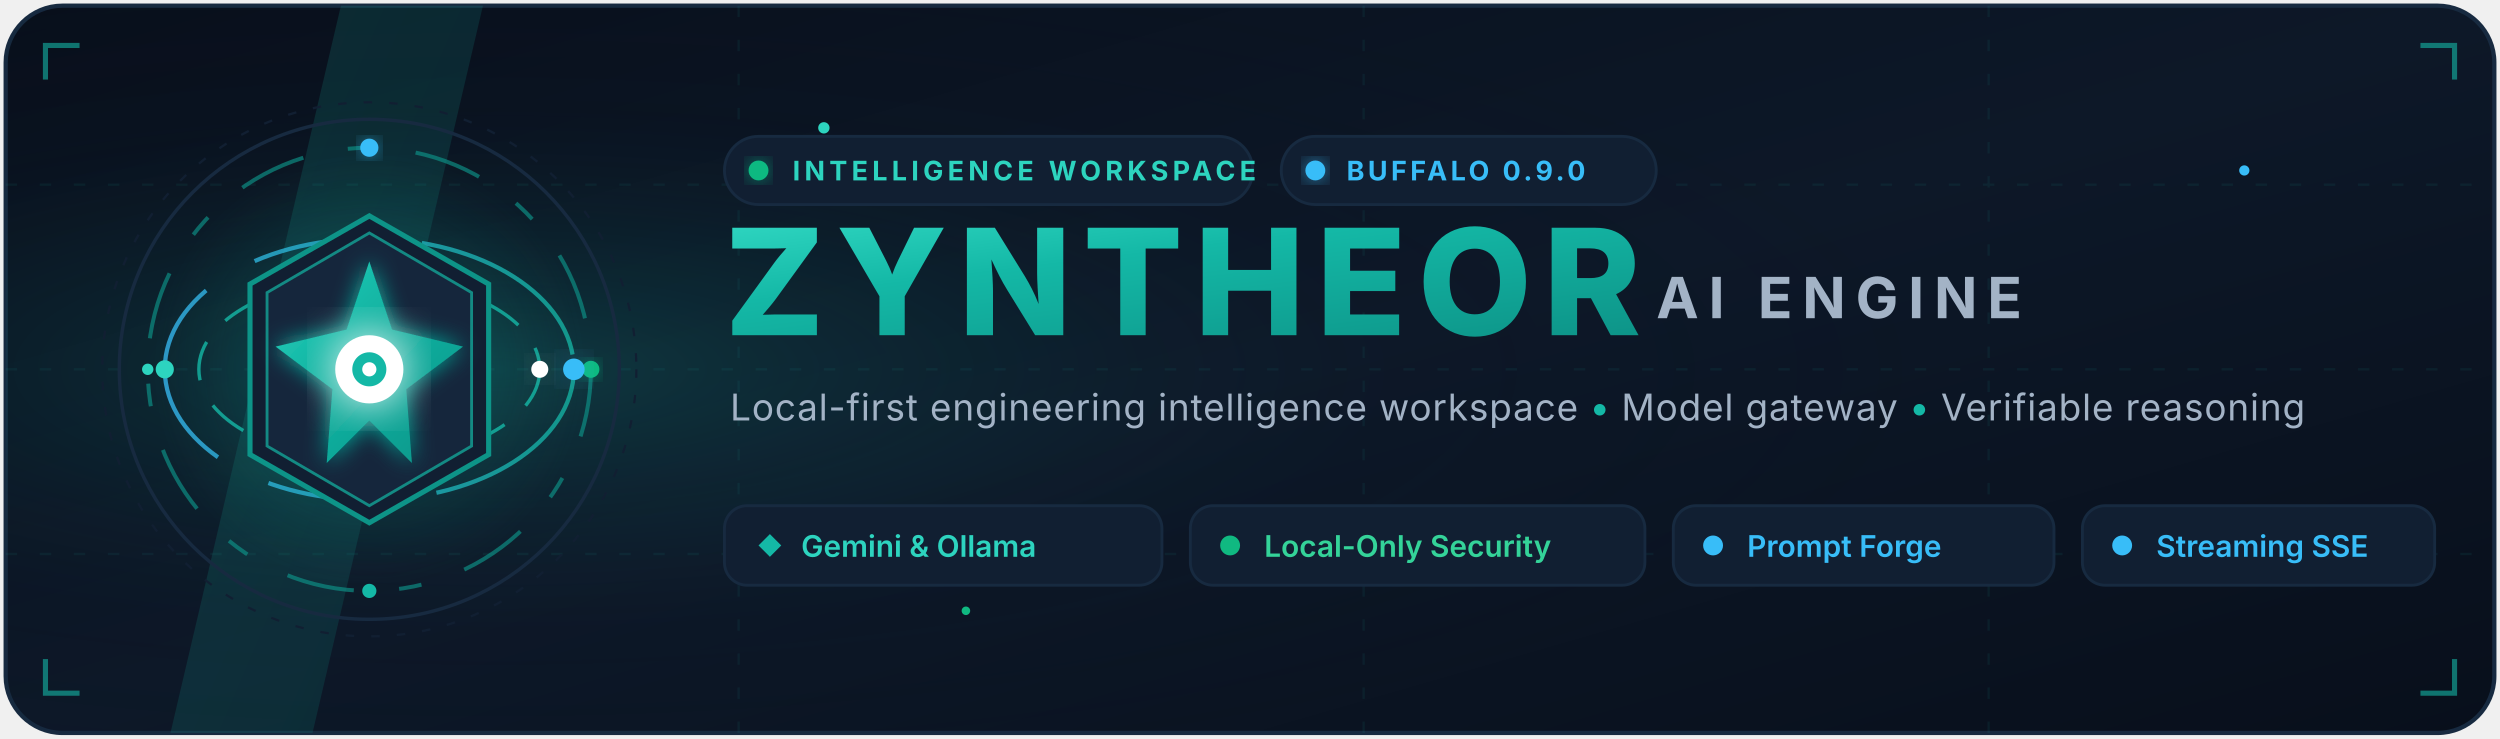
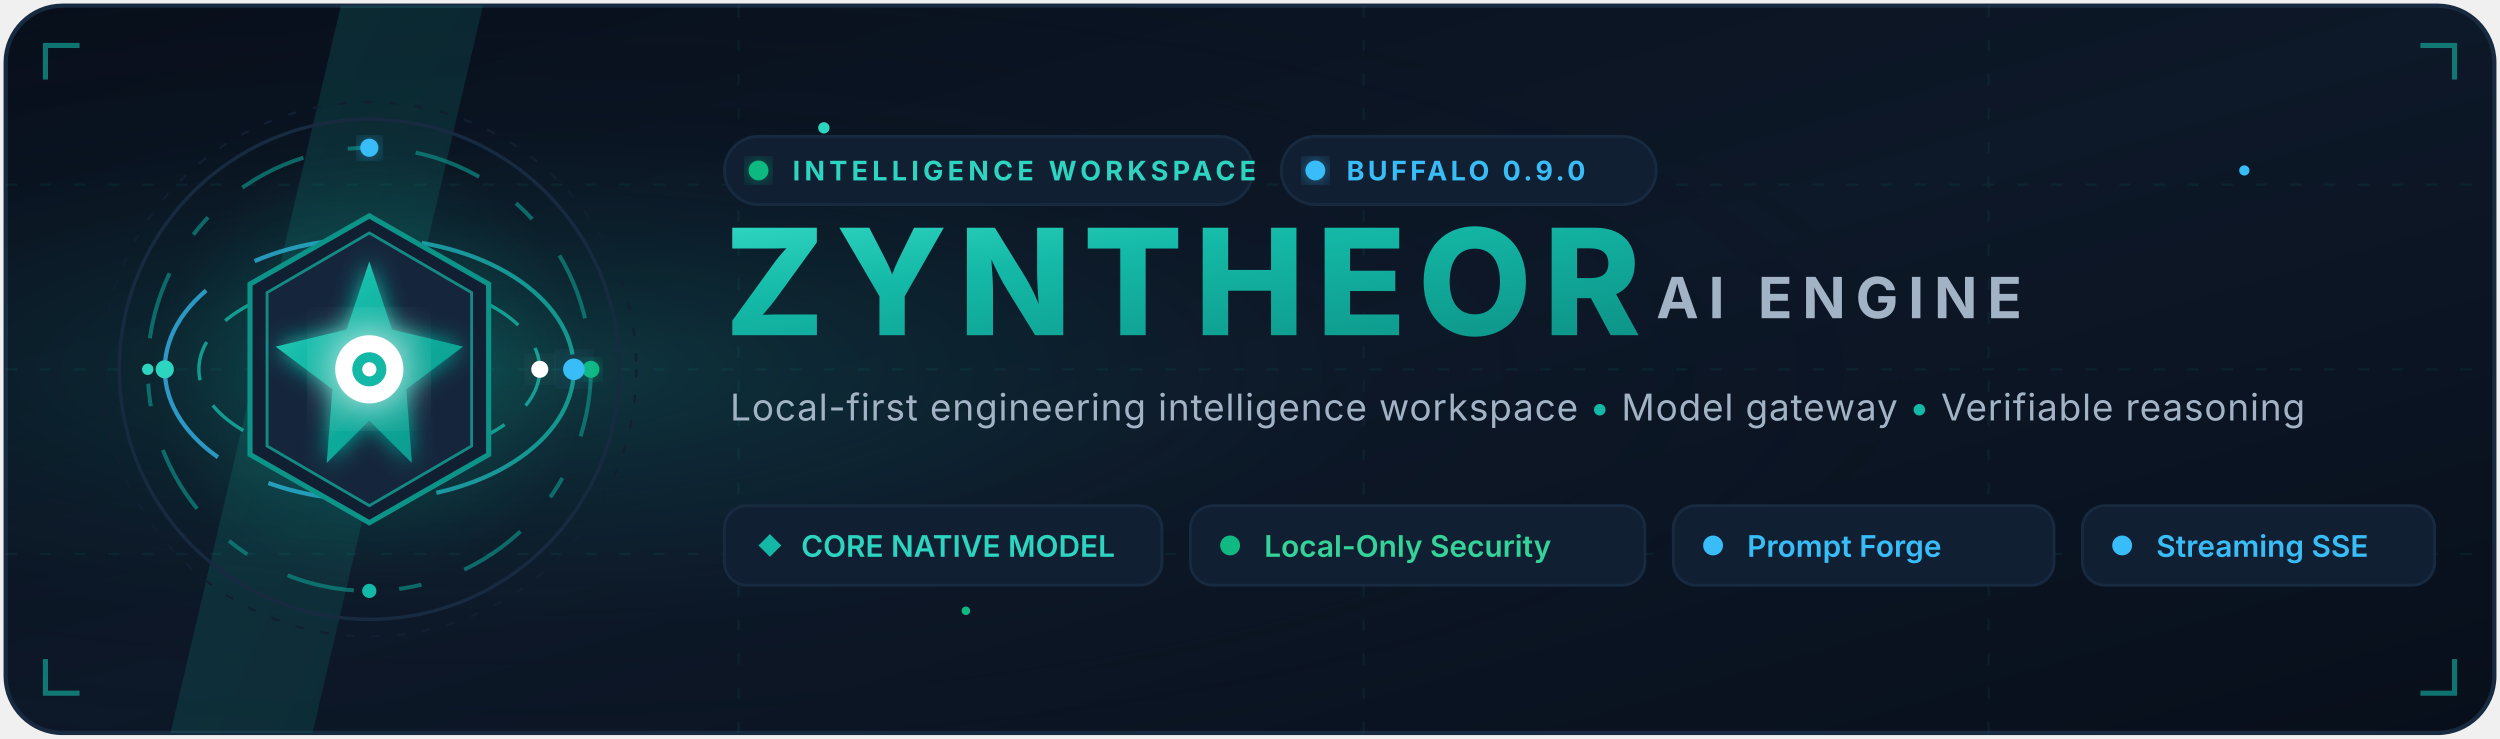
<svg xmlns="http://www.w3.org/2000/svg" viewBox="0 0 880 260" width="100%" height="100%">
  <defs>
    <linearGradient id="bg-grad" x1="0%" y1="0%" x2="100%" y2="100%">
      <stop offset="0%" stop-color="#080F1B" />
      <stop offset="50%" stop-color="#0D1828" />
      <stop offset="100%" stop-color="#080F1B" />
    </linearGradient>
    <linearGradient id="brand-grad" x1="0%" y1="0%" x2="100%" y2="100%">
      <stop offset="0%" stop-color="#2DD4BF" />
      <stop offset="35%" stop-color="#14B8A6" />
      <stop offset="100%" stop-color="#0D9488" />
    </linearGradient>
    <linearGradient id="cyan-grad" x1="0%" y1="0%" x2="100%" y2="0%">
      <stop offset="0%" stop-color="#38BDF8" />
      <stop offset="100%" stop-color="#14B8A6" />
    </linearGradient>
    <linearGradient id="emerald-grad" x1="0%" y1="0%" x2="100%" y2="100%">
      <stop offset="0%" stop-color="#34D399" />
      <stop offset="100%" stop-color="#10B981" />
    </linearGradient>
    <radialGradient id="core-glow" cx="50%" cy="50%" r="50%">
      <stop offset="0%" stop-color="#14B8A6" stop-opacity="0.9" />
      <stop offset="45%" stop-color="#0D9488" stop-opacity="0.4" />
      <stop offset="100%" stop-color="#0F766E" stop-opacity="0" />
    </radialGradient>
    <radialGradient id="aura" cx="20%" cy="50%" r="60%">
      <stop offset="0%" stop-color="#14B8A6" stop-opacity="0.22" />
      <stop offset="60%" stop-color="#0D1828" stop-opacity="0.08" />
      <stop offset="100%" stop-color="#080F1B" stop-opacity="0" />
    </radialGradient>
    <filter id="glow" x="-20%" y="-20%" width="140%" height="140%">
      <feGaussianBlur stdDeviation="4" result="blur" />
      <feMerge>
        <feMergeNode in="blur" />
        <feMergeNode in="SourceGraphic" />
      </feMerge>
    </filter>
    <filter id="super-glow" x="-40%" y="-40%" width="180%" height="180%">
      <feGaussianBlur stdDeviation="8" result="blur2" />
      <feMerge>
        <feMergeNode in="blur2" />
        <feMergeNode in="SourceGraphic" />
      </feMerge>
    </filter>
    <style>
      @keyframes spin-cw {
        from { transform: rotate(0deg); }
        to { transform: rotate(360deg); }
      }
      @keyframes spin-ccw {
        from { transform: rotate(360deg); }
        to { transform: rotate(0deg); }
      }
      @keyframes breathe {
        0%, 100% { transform: scale(1); opacity: 0.85; }
        50% { transform: scale(1.08); opacity: 1; }
      }
      @keyframes pulse-ring {
        0%, 100% { opacity: 0.35; stroke-width: 1.2px; }
        50% { opacity: 0.85; stroke-width: 2px; }
      }
      @keyframes shimmer-sweep {
        0% { transform: translateX(-150px); opacity: 0; }
        50% { opacity: 0.5; }
        100% { transform: translateX(750px); opacity: 0; }
      }
      @keyframes text-pulse {
        0%, 100% { filter: drop-shadow(0 0 10px rgba(20,184,166,0.45)); }
        50% { filter: drop-shadow(0 0 22px rgba(20,184,166,0.85)); }
      }
      @keyframes twinkle {
        0%, 100% { opacity: 0.2; transform: scale(0.8); }
        50% { opacity: 0.9; transform: scale(1.3); }
      }

      .spin-slow {
        transform-origin: 130px 130px;
        animation: spin-cw 22s linear infinite;
      }
      .spin-medium-reverse {
        transform-origin: 130px 130px;
        animation: spin-ccw 16s linear infinite;
      }
      .spin-fast {
        transform-origin: 130px 130px;
        animation: spin-cw 10s linear infinite;
      }
      .core-pulsing {
        transform-origin: 130px 130px;
        animation: breathe 3.6s ease-in-out infinite;
      }
      .pulse-ring-anim {
        animation: pulse-ring 4s ease-in-out infinite;
      }
      .shimmer {
        animation: shimmer-sweep 7s cubic-bezier(0.4, 0, 0.2, 1) infinite;
      }
      .brand-title {
        animation: text-pulse 4.5s ease-in-out infinite;
      }
      .star-1 { transform-origin: 290px 45px; animation: twinkle 3s ease-in-out infinite; }
      .star-2 { transform-origin: 790px 60px; animation: twinkle 4s ease-in-out infinite 1.2s; }
      .star-3 { transform-origin: 670px 200px; animation: twinkle 3.5s ease-in-out infinite 2s; }
      .star-4 { transform-origin: 340px 215px; animation: twinkle 2.7s ease-in-out infinite 0.7s; }
    </style>
  </defs>
  <rect x="2" y="2" width="876" height="256" rx="20" fill="url(#bg-grad)" stroke="#172A40" stroke-width="1.5" />
  <g opacity="0.08" stroke="#14B8A6" stroke-width="0.8">
    <line x1="2" y1="65" x2="878" y2="65" stroke-dasharray="4 8" />
    <line x1="2" y1="130" x2="878" y2="130" stroke-dasharray="4 8" />
    <line x1="2" y1="195" x2="878" y2="195" stroke-dasharray="4 8" />
    <line x1="260" y1="2" x2="260" y2="258" stroke-dasharray="4 8" />
    <line x1="480" y1="2" x2="480" y2="258" stroke-dasharray="4 8" />
    <line x1="700" y1="2" x2="700" y2="258" stroke-dasharray="4 8" />
  </g>
  <rect x="2" y="2" width="876" height="256" rx="20" fill="url(#aura)" />
  <circle cx="290" cy="45" r="2" fill="#2DD4BF" class="star-1" />
  <circle cx="790" cy="60" r="1.8" fill="#38BDF8" class="star-2" />
  <circle cx="670" cy="200" r="2.2" fill="#14B8A6" class="star-3" />
  <circle cx="340" cy="215" r="1.5" fill="#10B981" class="star-4" />
  <g opacity="0.15" class="shimmer">
    <polygon points="120,2 170,2 110,258 60,258" fill="url(#brand-grad)" />
  </g>
  <g transform="translate(0, 0)">
    <circle cx="130" cy="130" r="76" fill="url(#core-glow)" opacity="0.5" class="core-pulsing" />
    <circle cx="130" cy="130" r="88" fill="none" stroke="#172A40" stroke-width="1.2" />
    <circle cx="130" cy="130" r="94" fill="none" stroke="#111F32" stroke-width="0.8" stroke-dasharray="3 6" />
    <g class="spin-medium-reverse">
      <circle cx="130" cy="130" r="78" fill="none" stroke="#0D9488" stroke-width="1.4" stroke-dasharray="24 16 8 16" opacity="0.65" />
      <circle cx="130" cy="52" r="3.2" fill="#38BDF8" filter="url(#glow)" />
      <circle cx="130" cy="208" r="2.5" fill="#14B8A6" />
      <circle cx="52" cy="130" r="2" fill="#2DD4BF" />
      <circle cx="208" cy="130" r="3" fill="#10B981" filter="url(#glow)" />
    </g>
    <g class="spin-slow">
      <ellipse cx="130" cy="130" rx="72" ry="46" fill="none" stroke="url(#cyan-grad)" stroke-width="1.5" stroke-dasharray="70 20 40 20" opacity="0.75" />
      <circle cx="202" cy="130" r="3.8" fill="#38BDF8" filter="url(#super-glow)" />
      <circle cx="58" cy="130" r="3.2" fill="#2DD4BF" />
    </g>
    <g class="spin-fast">
      <ellipse cx="130" cy="130" rx="60" ry="32" fill="none" stroke="#14B8A6" stroke-width="1.2" stroke-dasharray="14 10" opacity="0.8" />
      <circle cx="190" cy="130" r="3" fill="#ffffff" filter="url(#super-glow)" />
    </g>
    <polygon points="130,76 172,100 172,160 130,184 88,160 88,100" fill="#111F32" stroke="#0D9488" stroke-width="1.8" />
    <polygon points="130,82 166,103 166,157 130,178 94,157 94,103" fill="#172A40" stroke="#14B8A6" stroke-width="1" opacity="0.7" class="pulse-ring-anim" />
    <g class="core-pulsing">
      <path d="M130 92 L138 116 L163 122 L143 137 L145 163 L130 148 L115 163 L117 137 L97 122 L122 116 Z" fill="url(#brand-grad)" filter="url(#glow)" />
      <circle cx="130" cy="130" r="12" fill="#ffffff" filter="url(#super-glow)" />
      <circle cx="130" cy="130" r="6" fill="#14B8A6" />
      <circle cx="130" cy="130" r="2.5" fill="#ffffff" />
    </g>
  </g>
  <g transform="translate(255, 0)">
    <g transform="translate(0, 48)">
      <rect x="0" y="0" width="186" height="24" rx="12" fill="#111F32" stroke="#172A40" stroke-width="1" />
      <circle cx="12" cy="12" r="3.5" fill="#10B981" filter="url(#glow)">
        <animate attributeName="opacity" values="0.4;1;0.4" dur="2s" repeatCount="indefinite" />
      </circle>
      <text x="24" y="15.5" font-family="system-ui, -apple-system, sans-serif" font-size="9.5" font-weight="700" fill="#2DD4BF" letter-spacing="1.5">INTELLIGENCE WORKSPACE</text>
    </g>
    <g transform="translate(196, 48)">
      <rect x="0" y="0" width="132" height="24" rx="12" fill="#111F32" stroke="#172A40" stroke-width="1" />
      <circle cx="12" cy="12" r="3.5" fill="#38BDF8" filter="url(#glow)" />
      <text x="23" y="15.5" font-family="system-ui, -apple-system, sans-serif" font-size="9.5" font-weight="700" fill="#38BDF8" letter-spacing="1.2">BUFFALO 0.9.0</text>
    </g>
    <g transform="translate(0, 118)" class="brand-title">
      <text x="0" y="0" font-family="'Space Grotesk', system-ui, -apple-system, sans-serif" font-size="52" font-weight="800" fill="url(#brand-grad)" letter-spacing="4">ZYNTHEOR</text>
    </g>
    <text x="328" y="112" font-family="'Space Grotesk', system-ui, -apple-system, sans-serif" font-size="20" font-weight="700" fill="#A3B3C6" letter-spacing="3.5">AI ENGINE</text>
    <text x="2" y="148" font-family="system-ui, -apple-system, sans-serif" font-size="13" font-weight="400" fill="#A3B3C6" letter-spacing="0.3">
      Local-first engineering intelligence workspace <tspan fill="#14B8A6">•</tspan> Model gateway <tspan fill="#14B8A6">•</tspan> Verifiable reasoning
    </text>
    <g transform="translate(0, 178)">
      <g transform="translate(0, 0)">
        <rect x="0" y="0" width="154" height="28" rx="8" fill="#111F32" stroke="#172A40" stroke-width="1" />
        <path d="M12 14 L16 10 L20 14 L16 18 Z" fill="#14B8A6" />
-         <text x="27" y="18" font-family="system-ui, -apple-system, sans-serif" font-size="10.5" font-weight="600" fill="#2DD4BF">Gemini &amp; Ollama</text>
+         <text x="27" y="18" font-family="system-ui, -apple-system, sans-serif" font-size="10.5" font-weight="600" fill="#2DD4BF">CORE NATIVE MODEL</text>
      </g>
      <g transform="translate(164, 0)">
        <rect x="0" y="0" width="160" height="28" rx="8" fill="#111F32" stroke="#172A40" stroke-width="1" />
        <circle cx="14" cy="14" r="3.5" fill="#10B981" />
        <text x="26" y="18" font-family="system-ui, -apple-system, sans-serif" font-size="10.5" font-weight="600" fill="#34D399">Local-Only Security</text>
      </g>
      <g transform="translate(334, 0)">
        <rect x="0" y="0" width="134" height="28" rx="8" fill="#111F32" stroke="#172A40" stroke-width="1" />
        <circle cx="14" cy="14" r="3.5" fill="#38BDF8" />
        <text x="26" y="18" font-family="system-ui, -apple-system, sans-serif" font-size="10.5" font-weight="600" fill="#38BDF8">Prompt Forge</text>
      </g>
      <g transform="translate(478, 0)">
        <rect x="0" y="0" width="124" height="28" rx="8" fill="#111F32" stroke="#172A40" stroke-width="1" />
        <circle cx="14" cy="14" r="3.5" fill="#38BDF8" />
        <text x="26" y="18" font-family="system-ui, -apple-system, sans-serif" font-size="10.5" font-weight="600" fill="#38BDF8">Streaming SSE</text>
      </g>
    </g>
  </g>
  <g stroke="#14B8A6" stroke-width="1.8" opacity="0.6">
    <path d="M 16 28 L 16 16 L 28 16" fill="none" />
    <path d="M 864 28 L 864 16 L 852 16" fill="none" />
    <path d="M 16 232 L 16 244 L 28 244" fill="none" />
    <path d="M 864 232 L 864 244 L 852 244" fill="none" />
  </g>
</svg>
